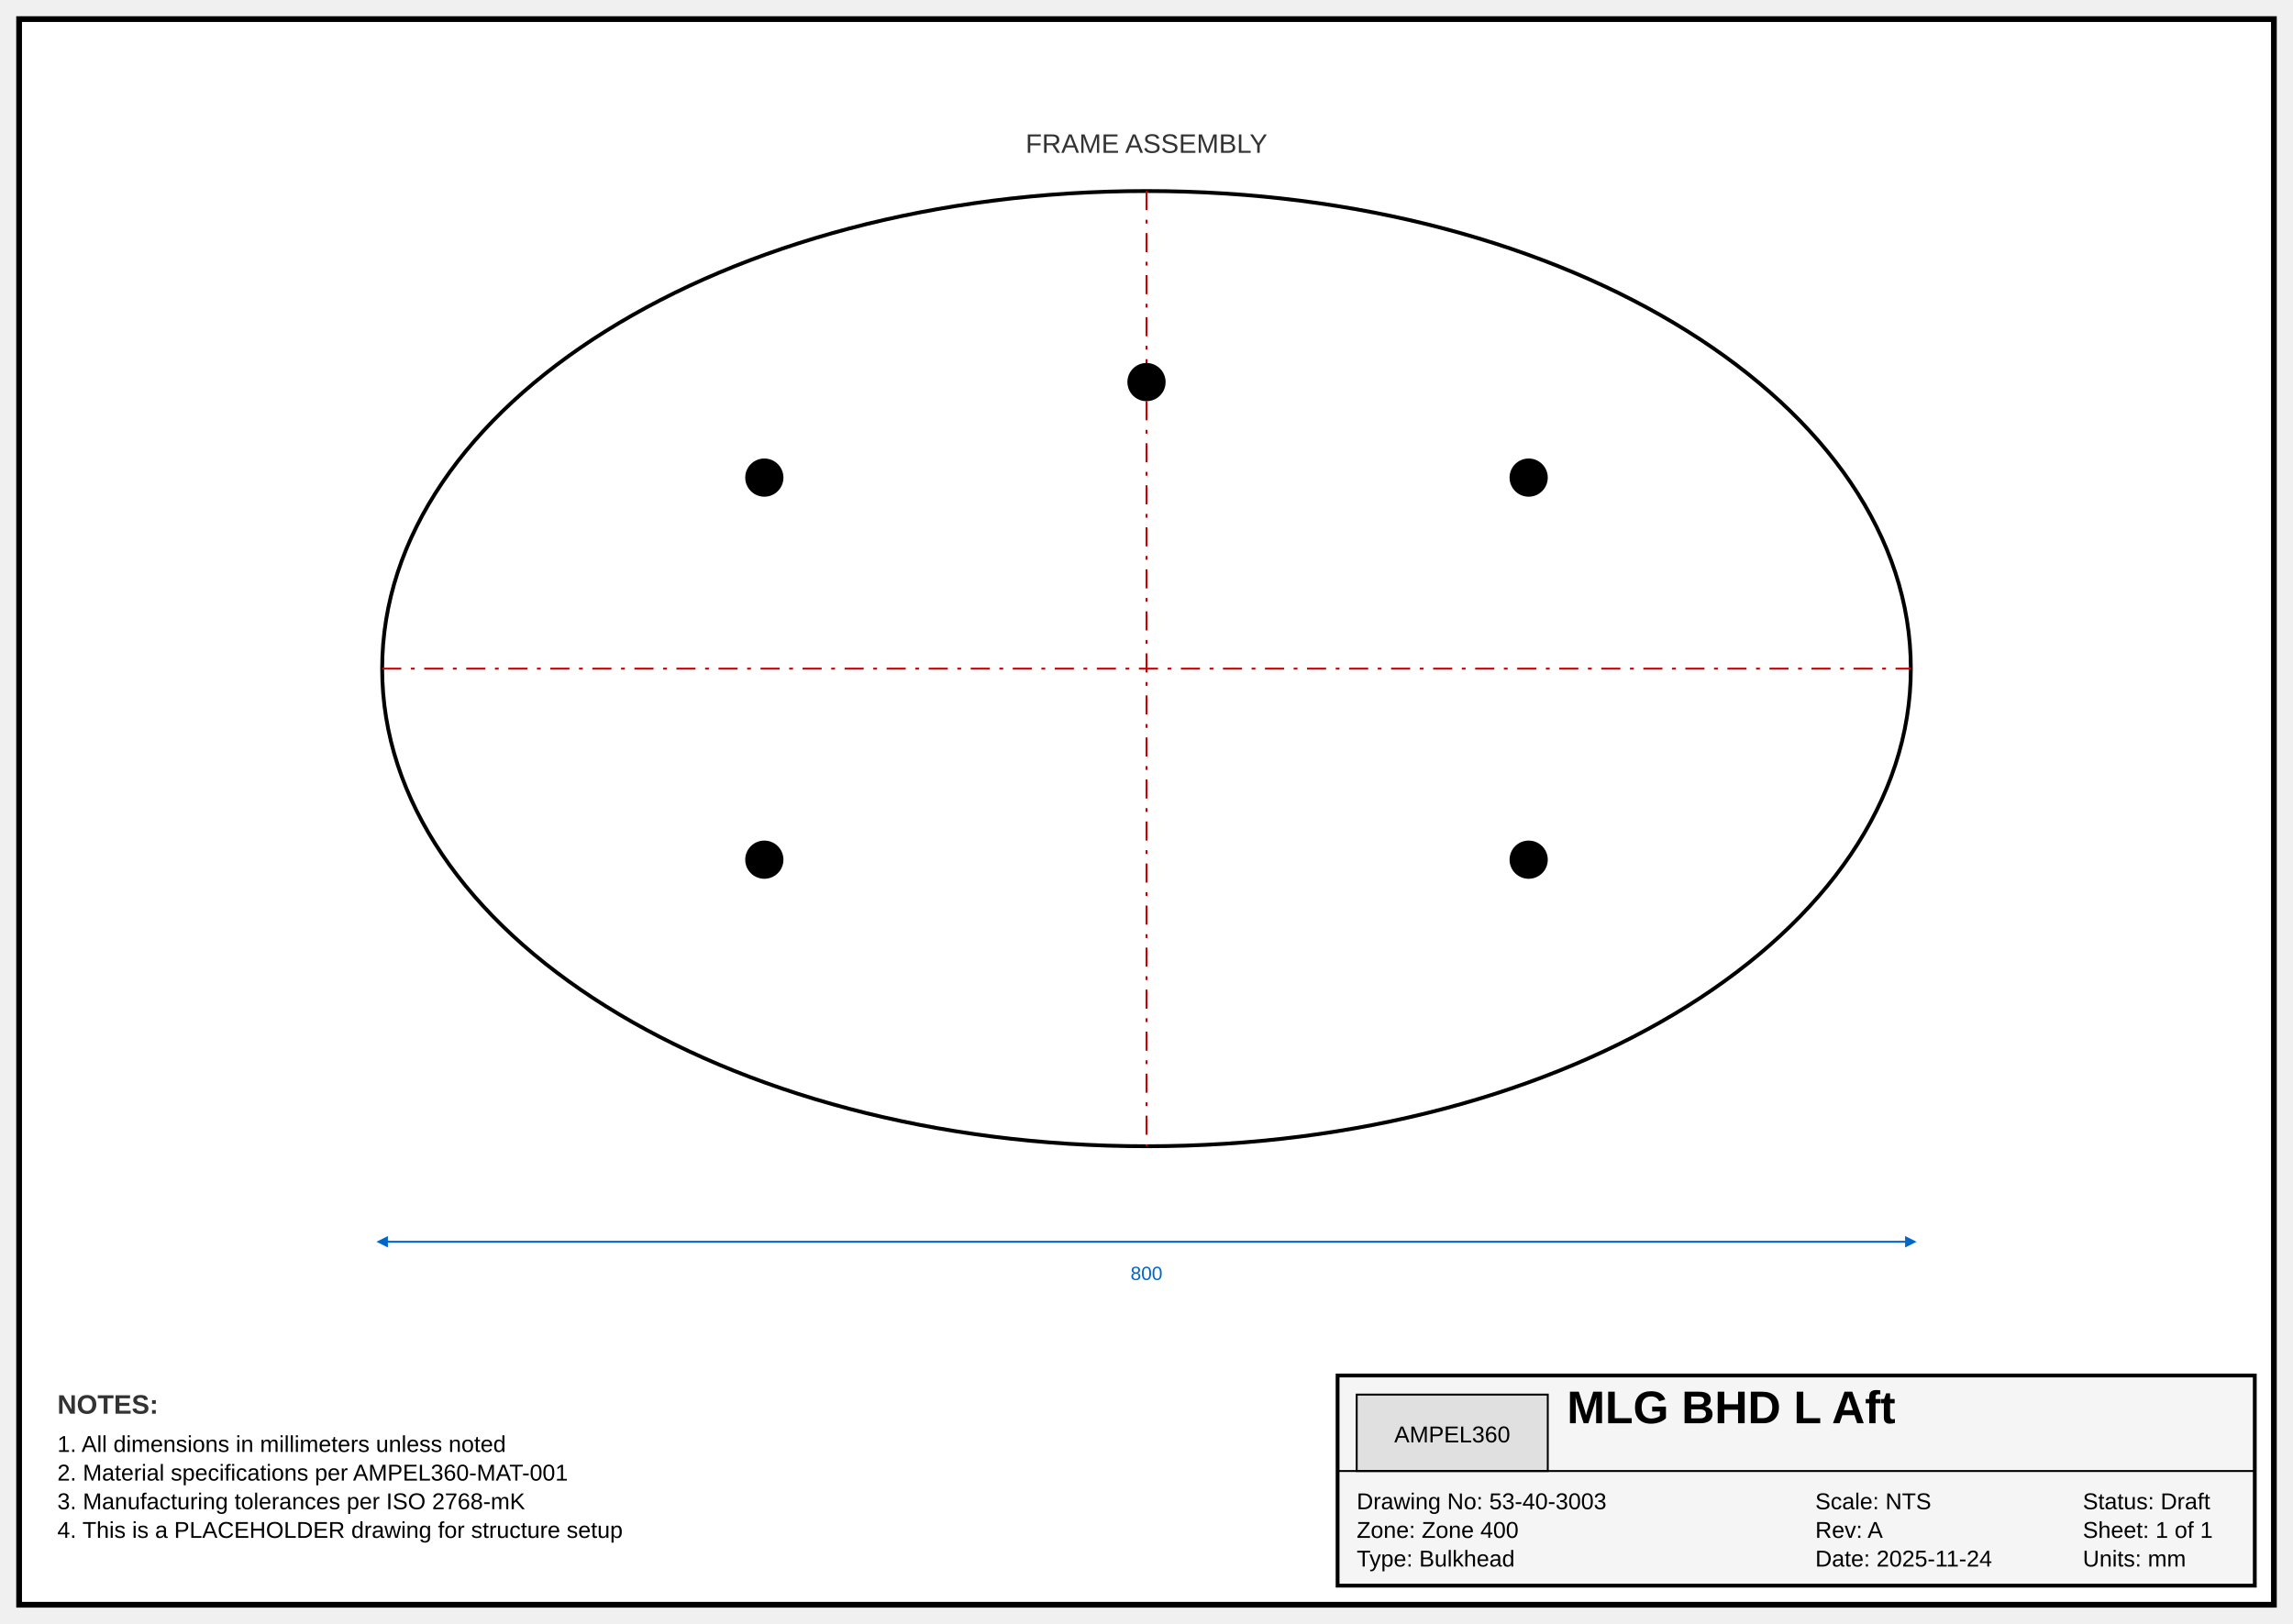
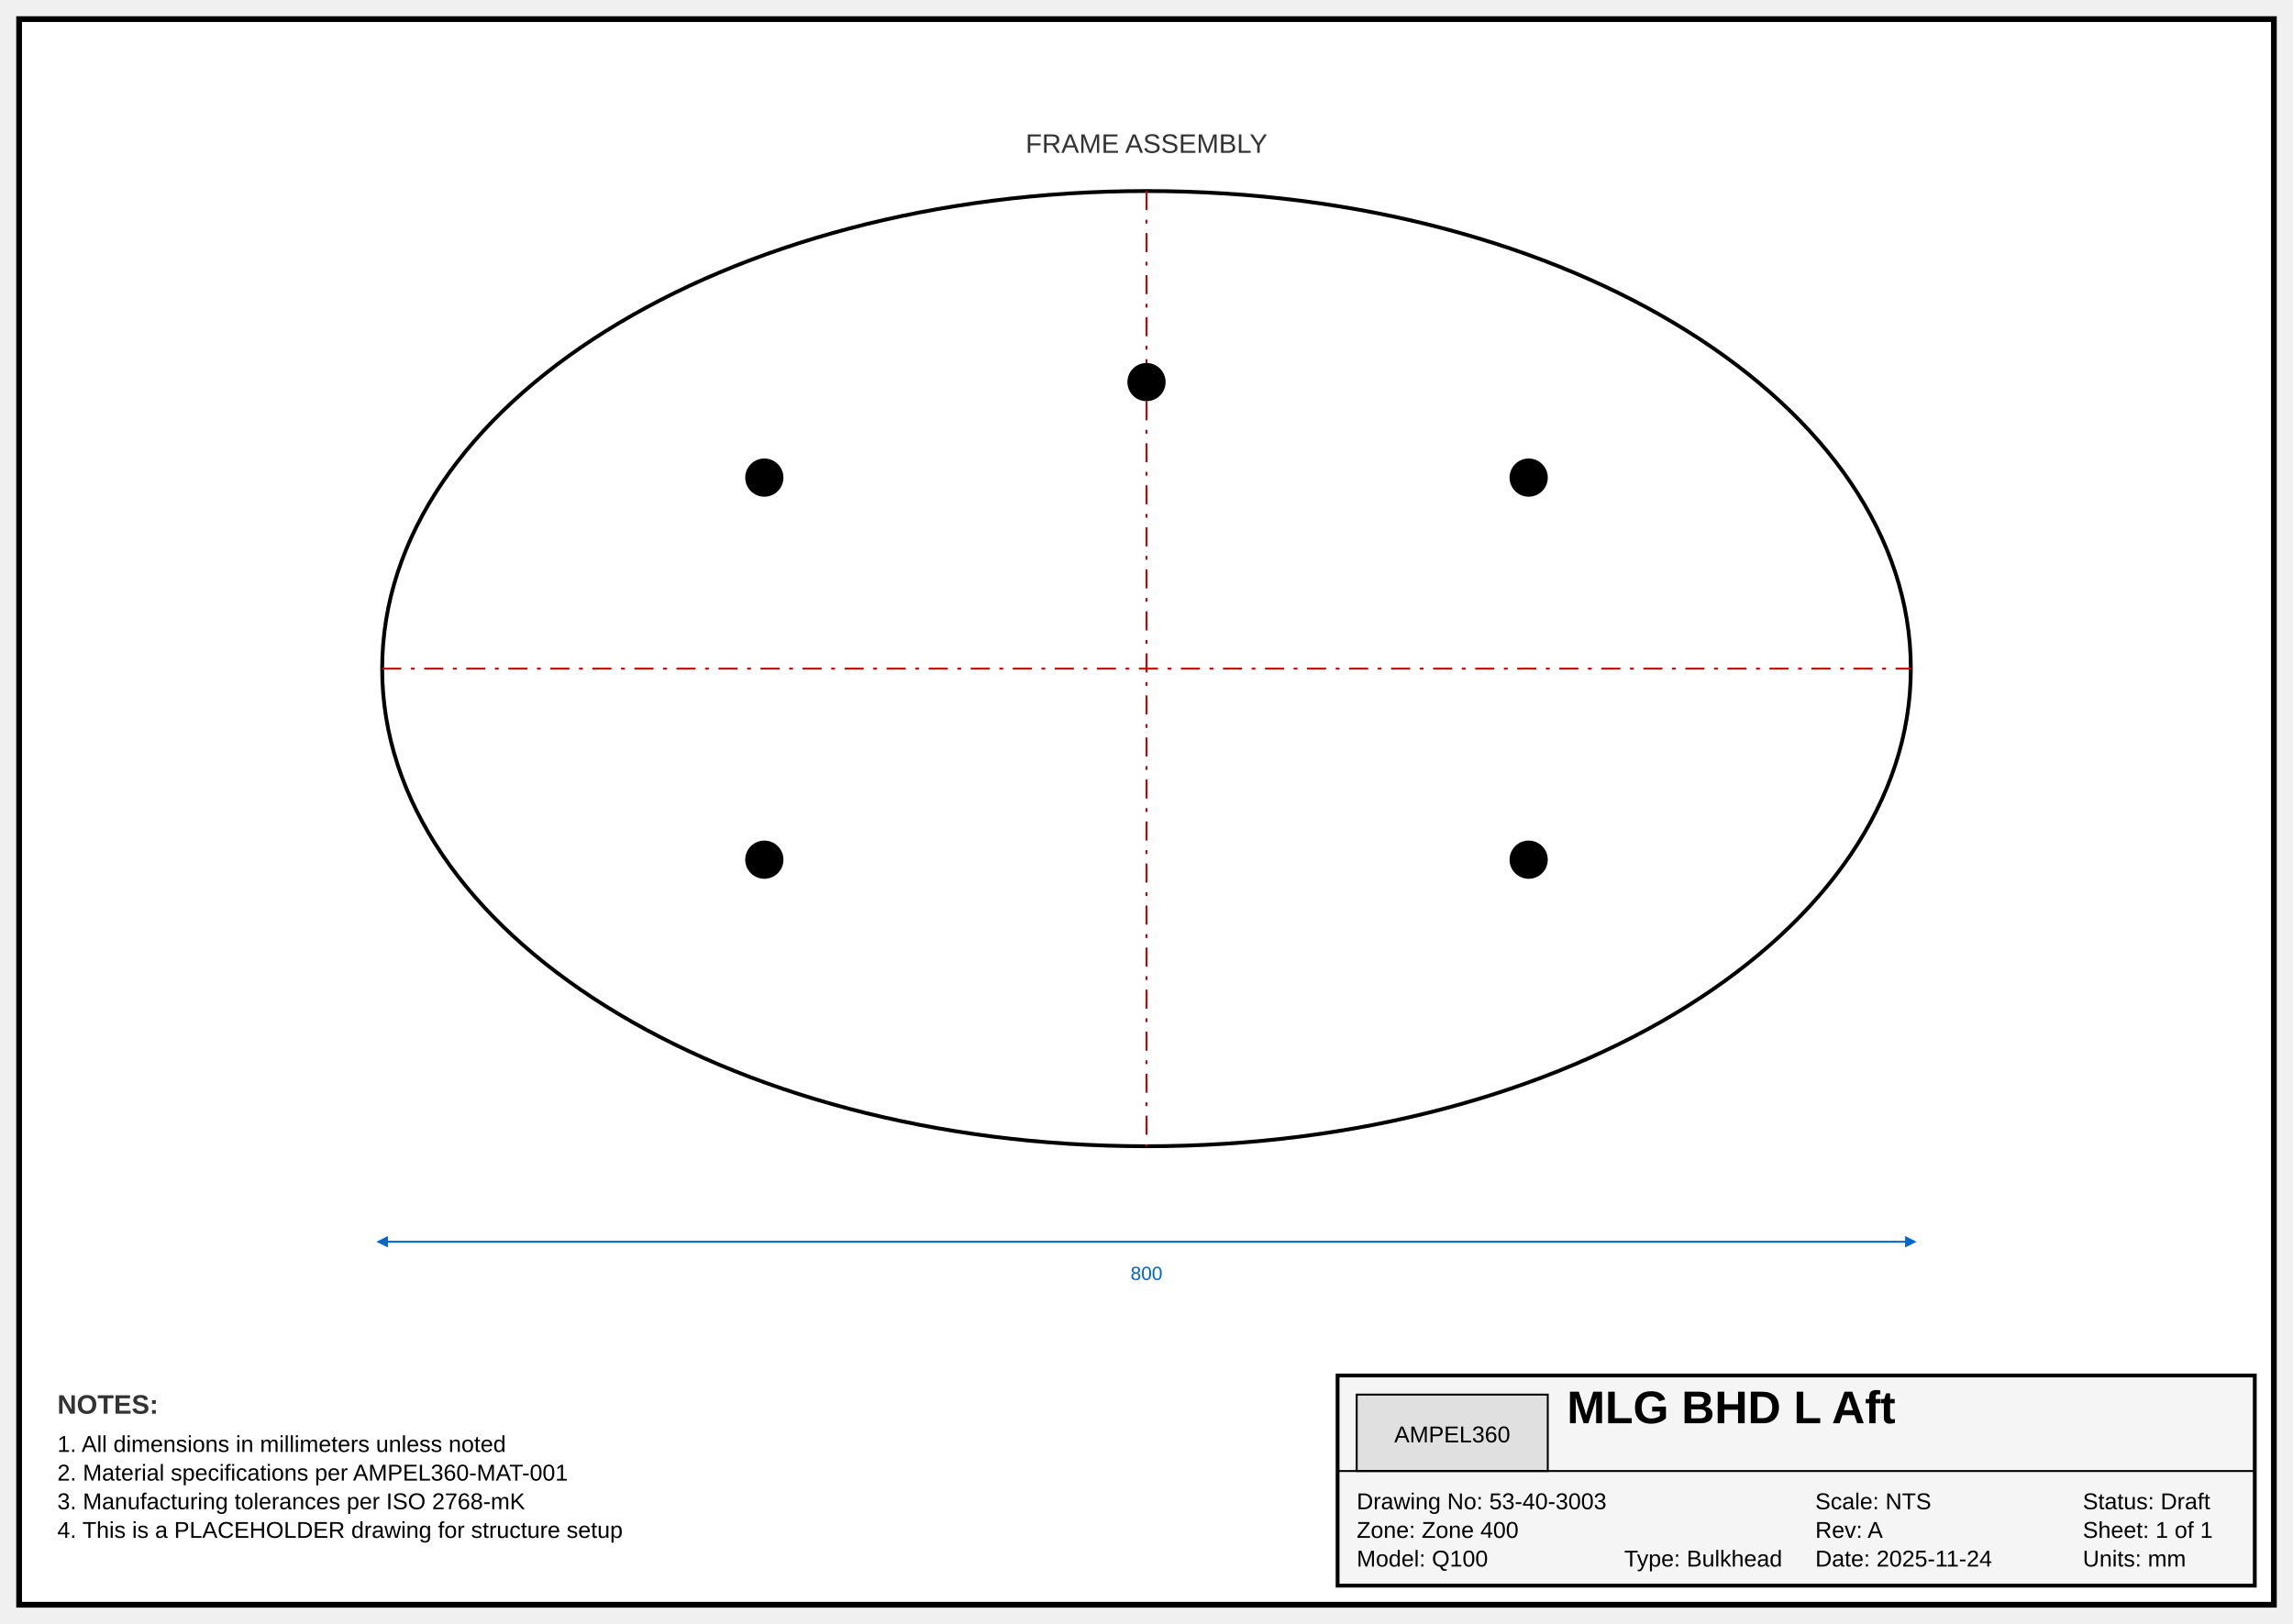
<svg xmlns="http://www.w3.org/2000/svg" viewBox="0 0 1200 850" width="1200" height="850">
  <defs>
    <style>
      .title-text { font-family: Arial, sans-serif; font-size: 24px; font-weight: bold; fill: #000; }
      .subtitle-text { font-family: Arial, sans-serif; font-size: 14px; fill: #333; }
      .label-text { font-family: Arial, sans-serif; font-size: 12px; fill: #000; }
      .dimension-text { font-family: Arial, sans-serif; font-size: 10px; fill: #0066cc; }
      .drawing-line { stroke: #000; stroke-width: 2; fill: none; }
      .dimension-line { stroke: #0066cc; stroke-width: 1; fill: none; }
      .dashed-line { stroke: #666; stroke-width: 1; stroke-dasharray: 5,5; fill: none; }
      .hidden-line { stroke: #999; stroke-width: 1; stroke-dasharray: 3,3; fill: none; }
      .center-line { stroke: #cc0000; stroke-width: 1; stroke-dasharray: 10,5,2,5; fill: none; }
    </style>
    <marker id="arrow" viewBox="0 0 10 10" refX="5" refY="5" markerWidth="6" markerHeight="6" orient="auto-start-reverse">
      <path d="M 0 0 L 10 5 L 0 10 z" fill="#0066cc" />
    </marker>
  </defs>
  <rect x="10" y="10" width="1180" height="830" fill="#ffffff" stroke="#000" stroke-width="3" />
  <g id="title-block">
    <rect x="700" y="720" width="480" height="110" fill="#f5f5f5" stroke="#000" stroke-width="2" />
    <rect x="710" y="730" width="100" height="40" fill="#e0e0e0" stroke="#000" stroke-width="1" />
    <text x="760" y="755" class="label-text" text-anchor="middle">AMPEL360</text>
    <text x="820" y="745" class="title-text">MLG BHD L Aft</text>
    <line x1="700" y1="770" x2="1180" y2="770" stroke="#000" stroke-width="1" />
    <text x="710" y="790" class="label-text">Drawing No: 53-40-3003</text>
    <text x="710" y="805" class="label-text">Zone: Zone 400</text>
-     <text x="710" y="820" class="label-text">Type: Bulkhead</text>
+     <text x="710" y="820" class="label-text">Model: Q100</text>
+     <text x="850" y="820" class="label-text">Type: Bulkhead</text>
    <text x="950" y="790" class="label-text">Scale: NTS</text>
    <text x="950" y="805" class="label-text">Rev: A</text>
    <text x="950" y="820" class="label-text">Date: 2025-11-24</text>
    <text x="1090" y="790" class="label-text">Status: Draft</text>
    <text x="1090" y="805" class="label-text">Sheet: 1 of 1</text>
    <text x="1090" y="820" class="label-text">Units: mm</text>
  </g>
  <g id="main-drawing">
    <ellipse cx="600" cy="350" rx="400" ry="250" class="drawing-line" />
    <line x1="200" y1="350" x2="1000" y2="350" class="center-line" />
    <line x1="600" y1="100" x2="600" y2="600" class="center-line" />
    <circle cx="400" cy="250" r="10" fill="#000" />
    <circle cx="600" cy="200" r="10" fill="#000" />
    <circle cx="800" cy="250" r="10" fill="#000" />
    <circle cx="400" cy="450" r="10" fill="#000" />
    <circle cx="800" cy="450" r="10" fill="#000" />
    <line x1="200" y1="650" x2="1000" y2="650" class="dimension-line" marker-start="url(#arrow)" marker-end="url(#arrow)" />
    <text x="600" y="670" class="dimension-text" text-anchor="middle">800</text>
    <text x="600" y="80" class="subtitle-text" text-anchor="middle">FRAME ASSEMBLY</text>
  </g>
  <g id="notes">
    <text x="30" y="740" class="subtitle-text" font-weight="bold">NOTES:</text>
    <text x="30" y="760" class="label-text">1. All dimensions in millimeters unless noted</text>
    <text x="30" y="775" class="label-text">2. Material specifications per AMPEL360-MAT-001</text>
    <text x="30" y="790" class="label-text">3. Manufacturing tolerances per ISO 2768-mK</text>
    <text x="30" y="805" class="label-text">4. This is a PLACEHOLDER drawing for structure setup</text>
  </g>
</svg>
